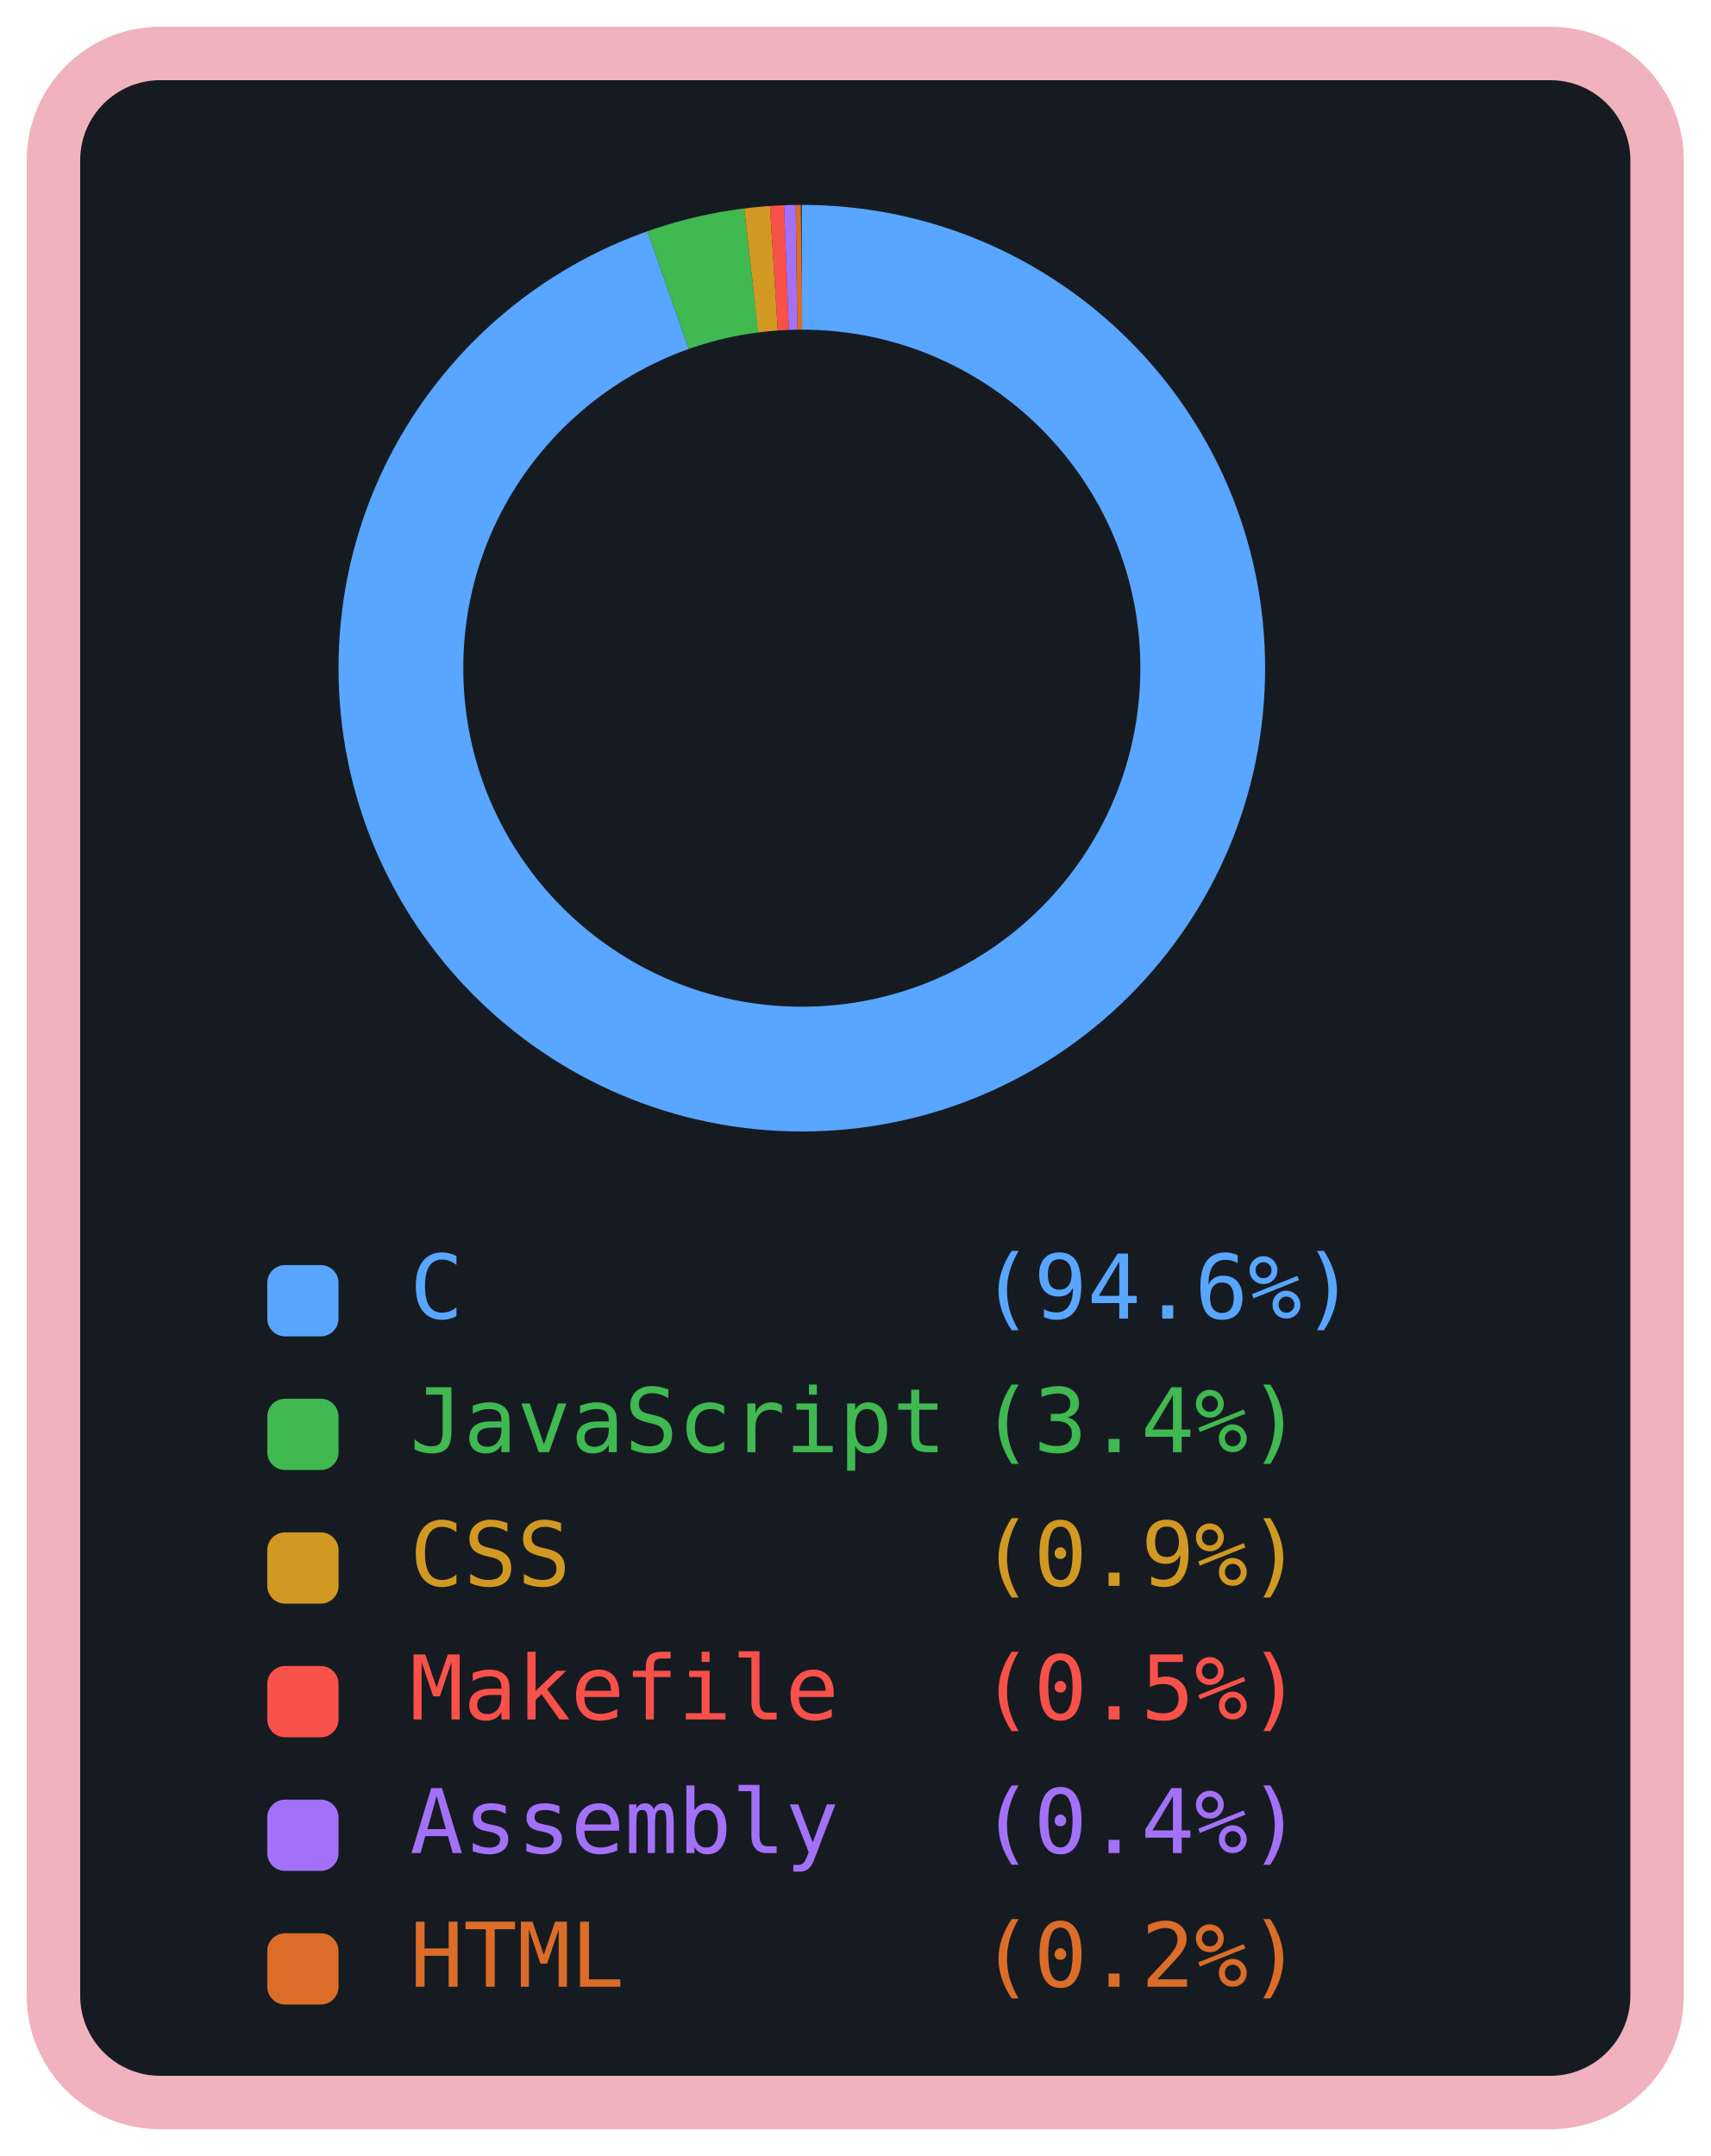
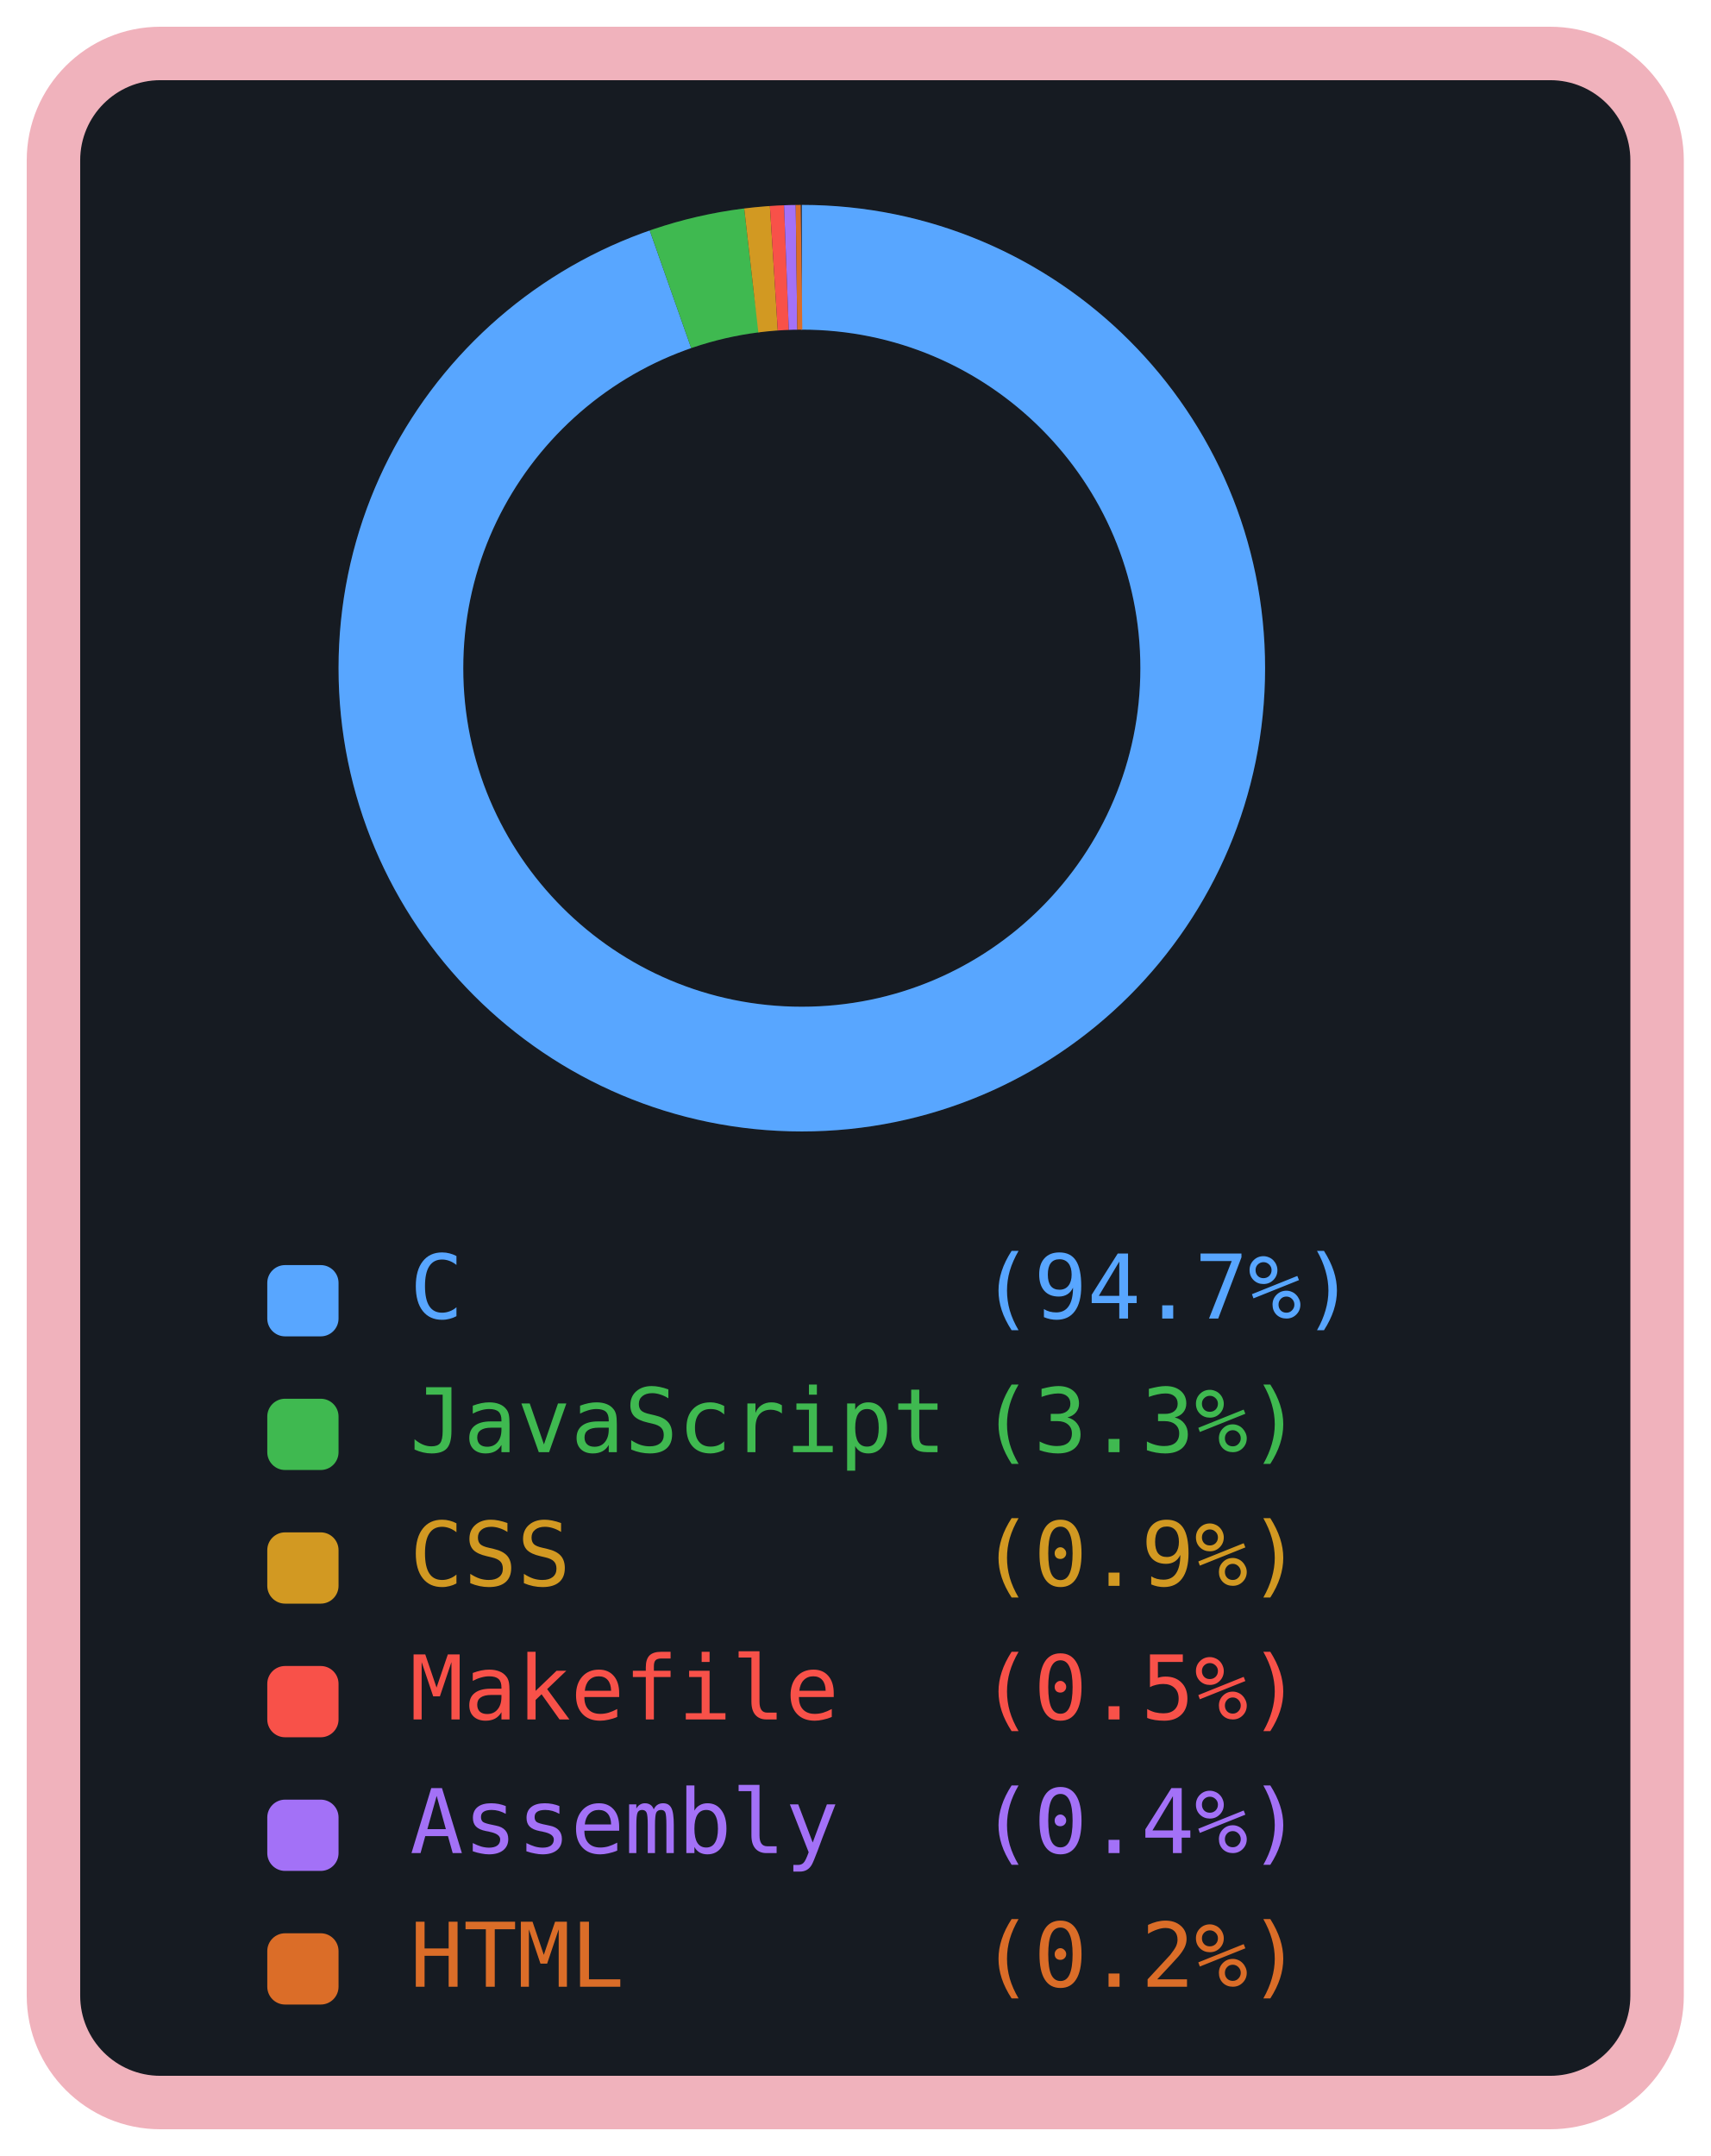
<svg xmlns="http://www.w3.org/2000/svg" width="192" height="242" viewBox="0 0 192 242">
  <style>
		.bg {
			fill: #161B22;
			stroke: #F0B2BC;
			stroke-width: 6;
			rx: 12px;
		}
		</style>
  <rect x="6" y="6" width="180" height="230" class="bg" />
  <g>
    <circle cx="90" cy="75" r="45" fill="none" stroke="#21262d" stroke-width="14" />
-     <circle cx="90" cy="75" r="45" fill="none" stroke="#58a6ff" stroke-width="14" stroke-dasharray="267.475 282.743" stroke-dashoffset="0" transform="rotate(-90 90 75)" />
+     <circle cx="90" cy="75" r="45" fill="none" stroke="#58a6ff" stroke-width="14" stroke-dasharray="267.758 282.743" stroke-dashoffset="0" transform="rotate(-90 90 75)" />
    <g>
      <rect x="30" y="142" width="8" height="8" rx="2" fill="#58a6ff" />
      <text x="46" y="148" font-family="monospace" font-size="10" fill="#58a6ff">C</text>
-       <text x="110" y="148" font-family="monospace" font-size="10" fill="#58a6ff">(94.6%)</text>
+       <text x="110" y="148" font-family="monospace" font-size="10" fill="#58a6ff">(94.7%)</text>
    </g>
-     <circle cx="90" cy="75" r="45" fill="none" stroke="#3fb950" stroke-width="14" stroke-dasharray="9.613 282.743" stroke-dashoffset="-267.475" transform="rotate(-90 90 75)" />
+     <circle cx="90" cy="75" r="45" fill="none" stroke="#3fb950" stroke-width="14" stroke-dasharray="9.331 282.743" stroke-dashoffset="-267.758" transform="rotate(-90 90 75)" />
    <g>
      <rect x="30" y="157" width="8" height="8" rx="2" fill="#3fb950" />
      <text x="46" y="163" font-family="monospace" font-size="10" fill="#3fb950">JavaScript</text>
-       <text x="110" y="163" font-family="monospace" font-size="10" fill="#3fb950">(3.4%)</text>
+       <text x="110" y="163" font-family="monospace" font-size="10" fill="#3fb950">(3.3%)</text>
    </g>
    <circle cx="90" cy="75" r="45" fill="none" stroke="#d29922" stroke-width="14" stroke-dasharray="2.545 282.743" stroke-dashoffset="-277.088" transform="rotate(-90 90 75)" />
    <g>
      <rect x="30" y="172" width="8" height="8" rx="2" fill="#d29922" />
      <text x="46" y="178" font-family="monospace" font-size="10" fill="#d29922">CSS</text>
      <text x="110" y="178" font-family="monospace" font-size="10" fill="#d29922">(0.9%)</text>
    </g>
    <circle cx="90" cy="75" r="45" fill="none" stroke="#f85149" stroke-width="14" stroke-dasharray="1.414 282.743" stroke-dashoffset="-279.633" transform="rotate(-90 90 75)" />
    <g>
      <rect x="30" y="187" width="8" height="8" rx="2" fill="#f85149" />
      <text x="46" y="193" font-family="monospace" font-size="10" fill="#f85149">Makefile</text>
      <text x="110" y="193" font-family="monospace" font-size="10" fill="#f85149">(0.5%)</text>
    </g>
    <circle cx="90" cy="75" r="45" fill="none" stroke="#a371f7" stroke-width="14" stroke-dasharray="1.131 282.743" stroke-dashoffset="-281.047" transform="rotate(-90 90 75)" />
    <g>
      <rect x="30" y="202" width="8" height="8" rx="2" fill="#a371f7" />
      <text x="46" y="208" font-family="monospace" font-size="10" fill="#a371f7">Assembly</text>
      <text x="110" y="208" font-family="monospace" font-size="10" fill="#a371f7">(0.4%)</text>
    </g>
    <circle cx="90" cy="75" r="45" fill="none" stroke="#db6d28" stroke-width="14" stroke-dasharray="0.565 282.743" stroke-dashoffset="-282.178" transform="rotate(-90 90 75)" />
    <g>
      <rect x="30" y="217" width="8" height="8" rx="2" fill="#db6d28" />
      <text x="46" y="223" font-family="monospace" font-size="10" fill="#db6d28">HTML</text>
      <text x="110" y="223" font-family="monospace" font-size="10" fill="#db6d28">(0.2%)</text>
    </g>
  </g>
</svg>
